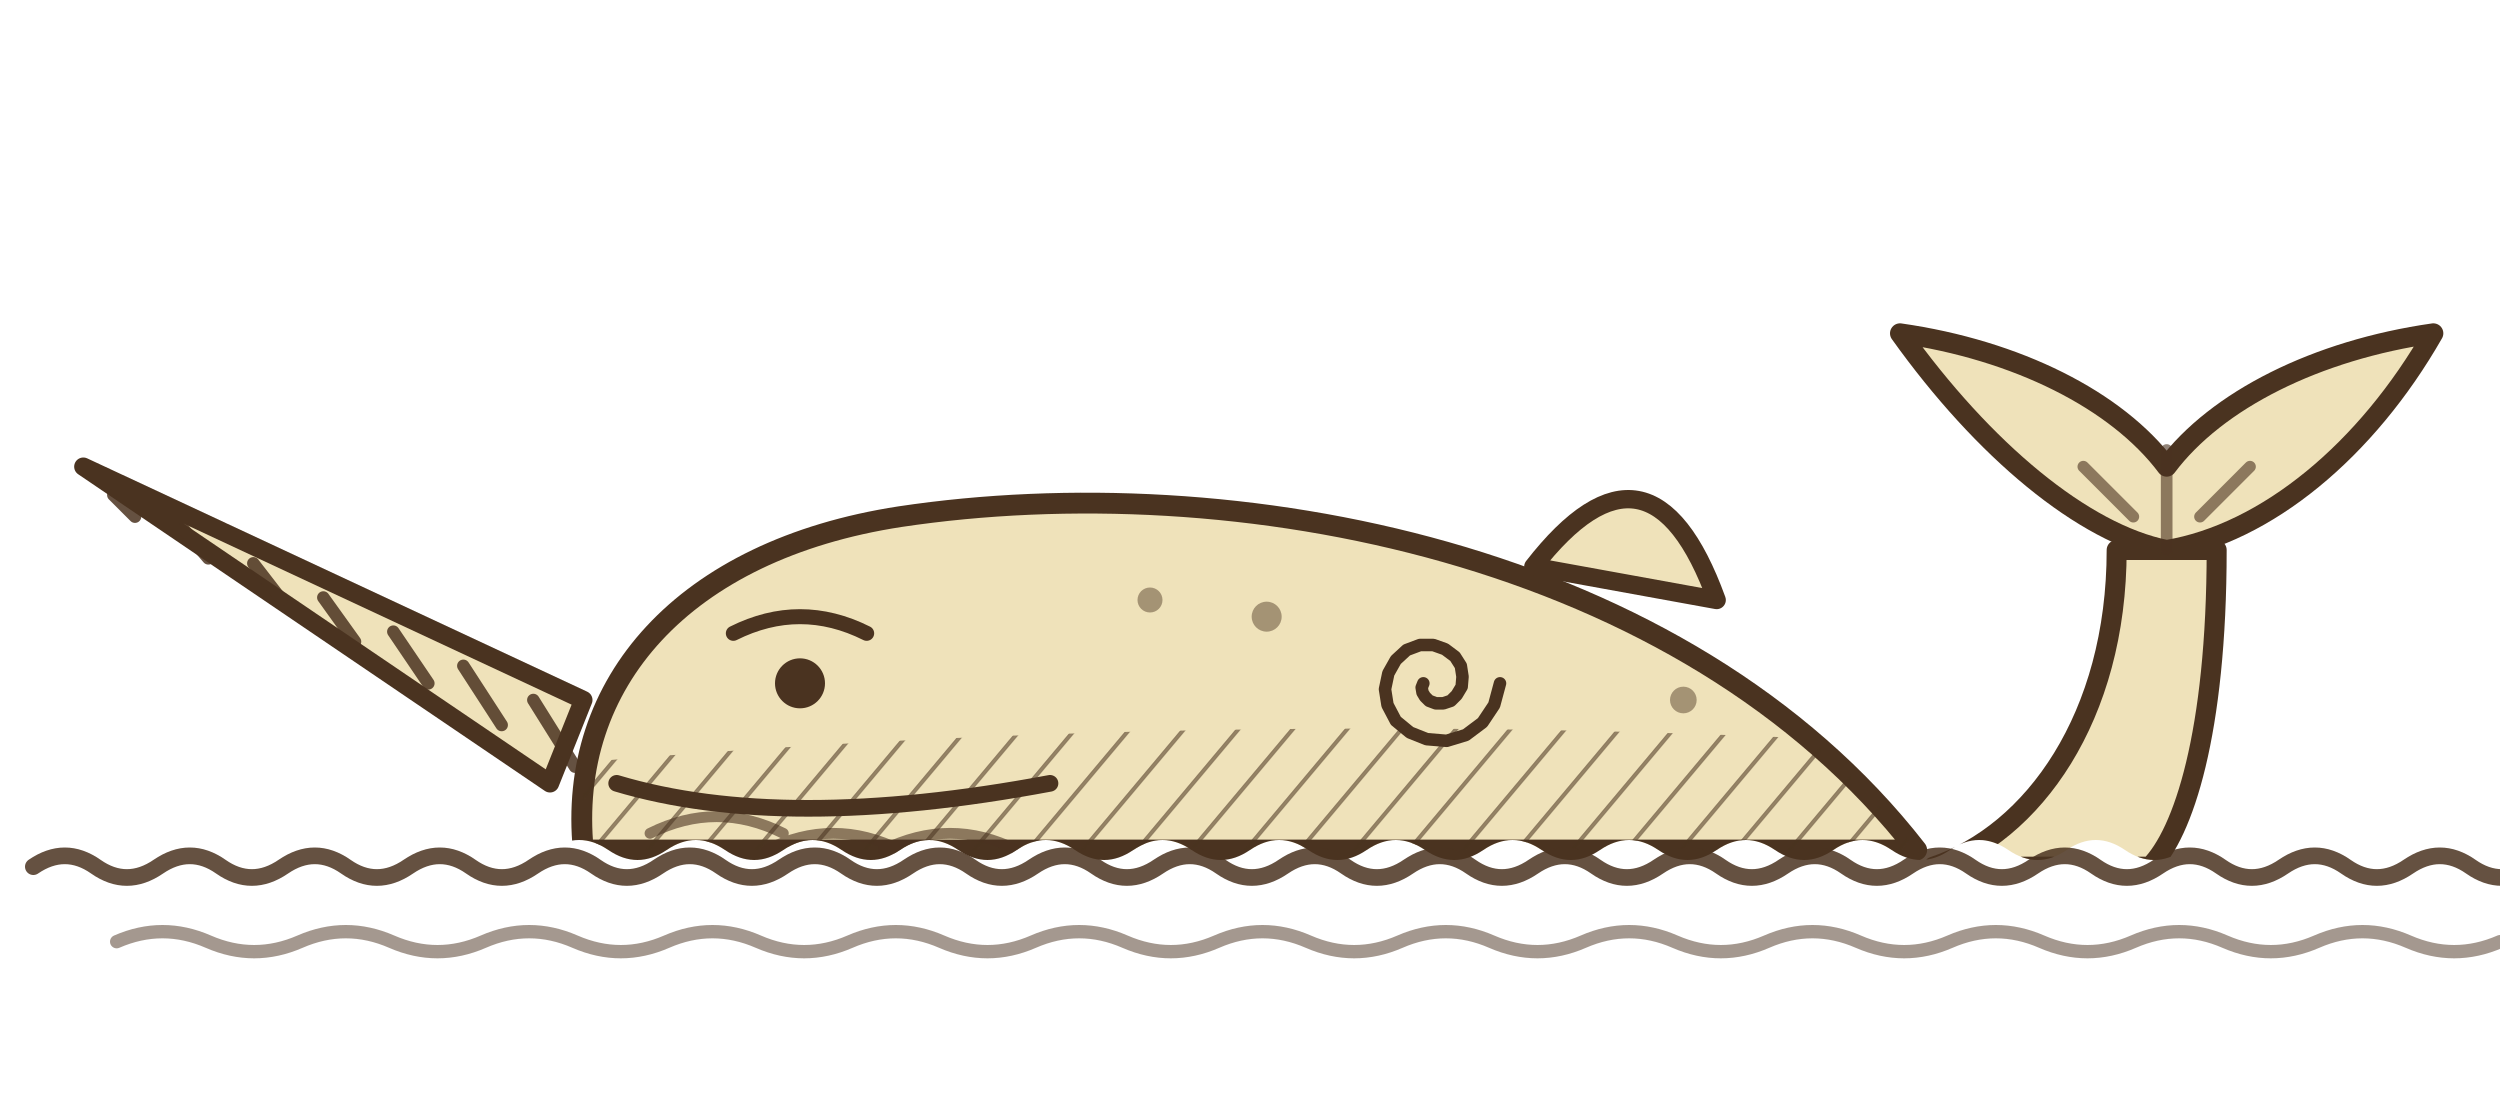
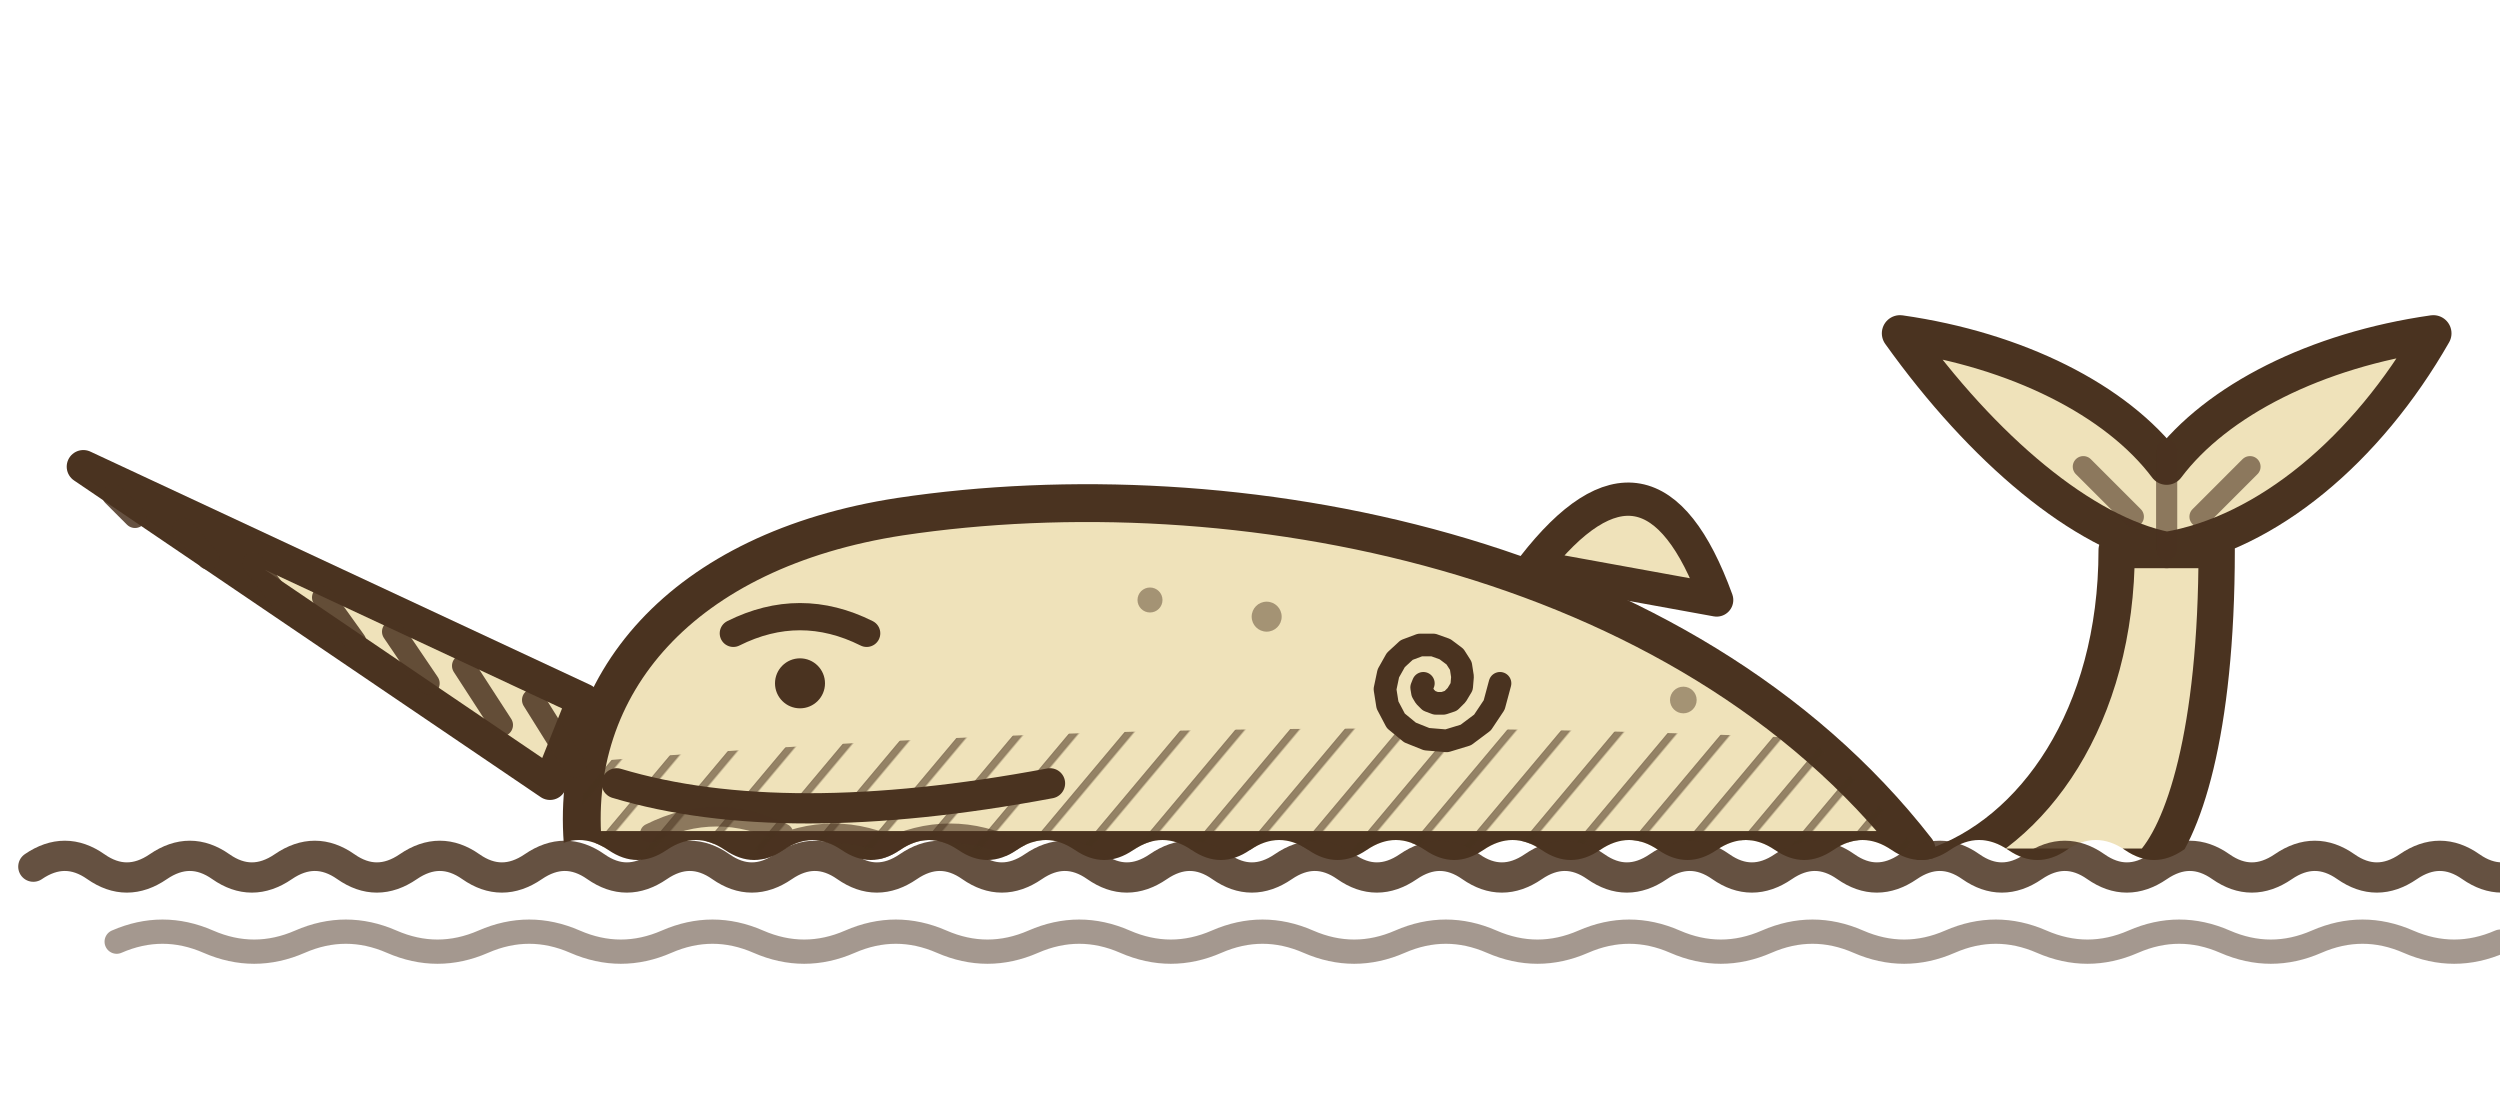
<svg xmlns="http://www.w3.org/2000/svg" viewBox="0 0 300 134">
  <g transform="translate(52 0)">
    <clipPath id="bd">
      <path d="M18 102C16 82 30 66 56 62C96 56 150 66 178 102Z" />
    </clipPath>
    <clipPath id="wl">
      <path d="M0 102 q3.5 -2.4 7 0 t7 0 q3.5 -2.4 7 0 t7 0 q3.5 -2.4 7 0 t7 0 q3.5 -2.4 7 0 t7 0 q3.5 -2.4 7 0 t7 0 q3.5 -2.4 7 0 t7 0 q3.5 -2.4 7 0 t7 0 q3.5 -2.4 7 0 t7 0 q3.5 -2.4 7 0 t7 0 q3.5 -2.4 7 0 t7 0 q3.5 -2.4 7 0 t7 0 q3.5 -2.4 7 0 t7 0 q3.5 -2.4 7 0 t7 0 q3.5 -2.4 7 0 t7 0 q3.5 -2.4 7 0 t7 0 q3.5 -2.4 7 0 t7 0 q3.5 -2.4 7 0 t7 0 q3.5 -2.4 7 0 t7 0 q3.5 -2.4 7 0 t7 0 q3.5 -2.4 7 0 t7 0 q3.5 -2.4 7 0 t7 0 q3.5 -2.4 7 0 t7 0 V0 H0Z" />
    </clipPath>
    <pattern id="h" width="5" height="5" patternUnits="userSpaceOnUse" patternTransform="rotate(40)">
-       <path d="M0 0V5" stroke="#4A3320" stroke-width="1" stroke-opacity=".55" />
+       <path d="M0 0V5" stroke="#4A3320" stroke-width="1.82" stroke-opacity=".55" />
    </pattern>
    <g clip-path="url(#wl)">
-       <path d="M180 104C192 100 202 86 202 66L214 66C214 88 210 100 206 104Z" fill="#EFE2BA" stroke="#4A3320" stroke-width="2.4" stroke-linejoin="round" stroke-linecap="round" />
-       <path d="M208 66C198 64 186 54 176 40C190 42 202 48 208 56C214 48 226 42 240 40C232 54 220 64 208 66Z" fill="#EFE2BA" stroke="#4A3320" stroke-width="2.4" stroke-linejoin="round" stroke-linecap="round" />
-       <path d="M208 66V54M198 56L204 62M218 56L212 62" fill="none" stroke="#4A3320" stroke-width="1.4" stroke-linecap="round" stroke-linejoin="round" stroke-opacity=".6" />
-       <path d="M18 102C16 82 30 66 56 62C96 56 150 66 178 102Z" fill="#EFE2BA" stroke="#4A3320" stroke-width="2.5" stroke-linejoin="round" stroke-linecap="round" />
+       <path d="M180 104C192 100 202 86 202 66L214 66C214 88 210 100 206 104Z" fill="#EFE2BA" stroke="#4A3320" stroke-width="4.36" stroke-linejoin="round" stroke-linecap="round" />
+       <path d="M208 66C198 64 186 54 176 40C190 42 202 48 208 56C214 48 226 42 240 40C232 54 220 64 208 66Z" fill="#EFE2BA" stroke="#4A3320" stroke-width="4.36" stroke-linejoin="round" stroke-linecap="round" />
+       <path d="M208 66V54M198 56L204 62M218 56L212 62" fill="none" stroke="#4A3320" stroke-width="2.54" stroke-linecap="round" stroke-linejoin="round" stroke-opacity=".6" />
+       <path d="M18 102C16 82 30 66 56 62C96 56 150 66 178 102Z" fill="#EFE2BA" stroke="#4A3320" stroke-width="4.54" stroke-linejoin="round" stroke-linecap="round" />
      <path d="M12 104H190V90Q100 84 12 92Z" fill="url(#h)" clip-path="url(#bd)" />
-       <path d="M22 94Q42 100 74 94" fill="none" stroke="#4A3320" stroke-width="2" stroke-linecap="round" stroke-linejoin="round" />
-       <path d="M132 68Q146 50 154 72Z" fill="#EFE2BA" stroke="#4A3320" stroke-width="2.2" stroke-linejoin="round" stroke-linecap="round" />
+       <path d="M22 94Q42 100 74 94" fill="none" stroke="#4A3320" stroke-width="3.63" stroke-linecap="round" stroke-linejoin="round" />
+       <path d="M132 68Q146 50 154 72Z" fill="#EFE2BA" stroke="#4A3320" stroke-width="3.99" stroke-linejoin="round" stroke-linecap="round" />
      <circle cx="44" cy="82" r="3" fill="#4A3320" />
-       <path d="M36 76Q44 72 52 76" fill="none" stroke="#4A3320" stroke-width="1.8" stroke-linecap="round" stroke-linejoin="round" />
-       <path d="M26 100Q34 96 42 100M40 102Q48 98 56 102M54 102Q62 98 70 102" fill="none" stroke="#4A3320" stroke-width="1.3" stroke-linecap="round" stroke-linejoin="round" stroke-opacity=".6" />
-       <path d="M128 82L127.3 84.6L125.9 86.7L123.9 88.2L121.6 88.9L119.2 88.7L117.2 87.9L115.5 86.5L114.5 84.6L114.2 82.7L114.6 80.8L115.5 79.2L116.8 78L118.4 77.4L120 77.4L121.4 77.9L122.6 78.8L123.3 79.9L123.5 81.2L123.4 82.4L122.8 83.4L122.1 84.1L121.2 84.4L120.3 84.4L119.5 84.1L119 83.6L118.7 83.1L118.6 82.5L118.8 82" fill="none" stroke="#4A3320" stroke-width="1.5" stroke-linecap="round" stroke-linejoin="round" />
+       <path d="M36 76Q44 72 52 76" fill="none" stroke="#4A3320" stroke-width="3.27" stroke-linecap="round" stroke-linejoin="round" />
+       <path d="M26 100Q34 96 42 100M40 102Q48 98 56 102M54 102Q62 98 70 102" fill="none" stroke="#4A3320" stroke-width="2.36" stroke-linecap="round" stroke-linejoin="round" stroke-opacity=".6" />
+       <path d="M128 82L127.3 84.6L125.9 86.7L123.9 88.2L121.6 88.9L119.2 88.7L117.2 87.9L115.5 86.5L114.5 84.6L114.2 82.7L114.6 80.8L115.5 79.2L116.8 78L118.4 77.4L120 77.4L121.4 77.9L122.6 78.8L123.3 79.9L123.5 81.2L123.4 82.4L122.8 83.4L122.1 84.1L121.2 84.4L120.3 84.4L119.5 84.1L119 83.6L118.7 83.1L118.6 82.5L118.8 82" fill="none" stroke="#4A3320" stroke-width="2.72" stroke-linecap="round" stroke-linejoin="round" />
      <g fill="#4A3320" fill-opacity=".45">
        <circle cx="100" cy="74" r="1.8" />
        <circle cx="86" cy="72" r="1.5" />
        <circle cx="150" cy="84" r="1.6" />
      </g>
    </g>
    <g>
-       <path d="M18 84L-42 56L14 94Z" fill="#EFE2BA" stroke="#4A3320" stroke-width="2.2" stroke-linejoin="round" stroke-linecap="round" />
-       <path d="M12 84l5 8" fill="none" stroke="#4A3320" stroke-width="1.5" stroke-linecap="round" stroke-linejoin="round" stroke-opacity=".85" />
-       <path d="M3.6 79.9l4.6 7.1" fill="none" stroke="#4A3320" stroke-width="1.5" stroke-linecap="round" stroke-linejoin="round" stroke-opacity=".85" />
-       <path d="M-4.8 75.8l4.2 6.2" fill="none" stroke="#4A3320" stroke-width="1.5" stroke-linecap="round" stroke-linejoin="round" stroke-opacity=".85" />
-       <path d="M-13.2 71.7l3.8 5.3" fill="none" stroke="#4A3320" stroke-width="1.5" stroke-linecap="round" stroke-linejoin="round" stroke-opacity=".85" />
-       <path d="M-21.6 67.6l3.4 4.4" fill="none" stroke="#4A3320" stroke-width="1.5" stroke-linecap="round" stroke-linejoin="round" stroke-opacity=".85" />
-       <path d="M-30 63.5l3 3.5" fill="none" stroke="#4A3320" stroke-width="1.5" stroke-linecap="round" stroke-linejoin="round" stroke-opacity=".85" />
-       <path d="M-38.4 59.4l2.6 2.6" fill="none" stroke="#4A3320" stroke-width="1.5" stroke-linecap="round" stroke-linejoin="round" stroke-opacity=".85" />
+       <path d="M18 84L-42 56L14 94Z" fill="#EFE2BA" stroke="#4A3320" stroke-width="3.99" stroke-linejoin="round" stroke-linecap="round" />
+       <path d="M12 84l5 8" fill="none" stroke="#4A3320" stroke-width="2.72" stroke-linecap="round" stroke-linejoin="round" stroke-opacity=".85" />
+       <path d="M3.6 79.9l4.6 7.1" fill="none" stroke="#4A3320" stroke-width="2.72" stroke-linecap="round" stroke-linejoin="round" stroke-opacity=".85" />
+       <path d="M-4.8 75.8l4.2 6.2" fill="none" stroke="#4A3320" stroke-width="2.72" stroke-linecap="round" stroke-linejoin="round" stroke-opacity=".85" />
+       <path d="M-13.2 71.7l3.8 5.3" fill="none" stroke="#4A3320" stroke-width="2.72" stroke-linecap="round" stroke-linejoin="round" stroke-opacity=".85" />
+       <path d="M-21.6 67.6l3.4 4.4" fill="none" stroke="#4A3320" stroke-width="2.72" stroke-linecap="round" stroke-linejoin="round" stroke-opacity=".85" />
+       <path d="M-30 63.5l3 3.5" fill="none" stroke="#4A3320" stroke-width="2.72" stroke-linecap="round" stroke-linejoin="round" stroke-opacity=".85" />
+       <path d="M-38.4 59.4l2.6 2.6" fill="none" stroke="#4A3320" stroke-width="2.72" stroke-linecap="round" stroke-linejoin="round" stroke-opacity=".85" />
    </g>
  </g>
-   <path d="M4 104 q3.8 -2.6 7.5 0 t7.5 0 q3.8 -2.6 7.5 0 t7.5 0 q3.8 -2.6 7.5 0 t7.5 0 q3.8 -2.6 7.5 0 t7.5 0 q3.8 -2.6 7.5 0 t7.5 0 q3.8 -2.6 7.5 0 t7.5 0 q3.8 -2.6 7.5 0 t7.5 0 q3.8 -2.6 7.5 0 t7.5 0 q3.8 -2.6 7.5 0 t7.5 0 q3.8 -2.6 7.5 0 t7.5 0 q3.8 -2.6 7.5 0 t7.5 0 q3.8 -2.6 7.5 0 t7.5 0 q3.8 -2.6 7.5 0 t7.5 0 q3.8 -2.6 7.5 0 t7.5 0 q3.8 -2.6 7.5 0 t7.5 0 q3.8 -2.6 7.5 0 t7.5 0 q3.8 -2.6 7.5 0 t7.5 0 q3.8 -2.6 7.5 0 t7.5 0 q3.8 -2.6 7.5 0 t7.5 0 q3.8 -2.6 7.5 0 t7.5 0" fill="none" stroke="#4A3320" stroke-width="2" stroke-linecap="round" stroke-linejoin="round" stroke-opacity=".85" />
-   <path d="M14 113 q5.5 -2.4 11 0 t11 0 q5.5 -2.4 11 0 t11 0 q5.5 -2.4 11 0 t11 0 q5.5 -2.4 11 0 t11 0 q5.5 -2.4 11 0 t11 0 q5.5 -2.4 11 0 t11 0 q5.5 -2.4 11 0 t11 0 q5.5 -2.4 11 0 t11 0 q5.5 -2.4 11 0 t11 0 q5.5 -2.4 11 0 t11 0 q5.5 -2.4 11 0 t11 0 q5.5 -2.4 11 0 t11 0 q5.5 -2.4 11 0 t11 0" fill="none" stroke="#4A3320" stroke-width="1.6" stroke-linecap="round" stroke-linejoin="round" stroke-opacity=".5" />
+   <path d="M4 104 q3.8 -2.6 7.5 0 t7.5 0 q3.8 -2.6 7.5 0 t7.5 0 q3.8 -2.6 7.5 0 t7.5 0 q3.8 -2.6 7.5 0 t7.5 0 q3.8 -2.6 7.5 0 t7.5 0 q3.8 -2.6 7.5 0 t7.5 0 q3.8 -2.6 7.5 0 t7.5 0 q3.8 -2.6 7.5 0 t7.5 0 q3.8 -2.6 7.5 0 t7.5 0 q3.8 -2.6 7.5 0 t7.5 0 q3.8 -2.6 7.5 0 t7.5 0 q3.8 -2.6 7.5 0 t7.5 0 q3.8 -2.6 7.5 0 t7.5 0 q3.8 -2.6 7.5 0 t7.5 0 q3.8 -2.6 7.5 0 t7.5 0 q3.8 -2.6 7.5 0 t7.5 0 q3.8 -2.6 7.5 0 t7.5 0 q3.8 -2.6 7.5 0 t7.5 0 q3.8 -2.6 7.5 0 t7.5 0 q3.8 -2.6 7.5 0 t7.5 0" fill="none" stroke="#4A3320" stroke-width="3.63" stroke-linecap="round" stroke-linejoin="round" stroke-opacity=".85" />
+   <path d="M14 113 q5.5 -2.4 11 0 t11 0 q5.5 -2.4 11 0 t11 0 q5.5 -2.4 11 0 t11 0 q5.5 -2.4 11 0 t11 0 q5.5 -2.4 11 0 t11 0 q5.5 -2.4 11 0 t11 0 q5.5 -2.4 11 0 t11 0 q5.5 -2.4 11 0 t11 0 q5.5 -2.4 11 0 t11 0 q5.5 -2.4 11 0 t11 0 q5.5 -2.4 11 0 t11 0 q5.5 -2.4 11 0 t11 0 q5.5 -2.4 11 0 t11 0" fill="none" stroke="#4A3320" stroke-width="2.91" stroke-linecap="round" stroke-linejoin="round" stroke-opacity=".5" />
</svg>
